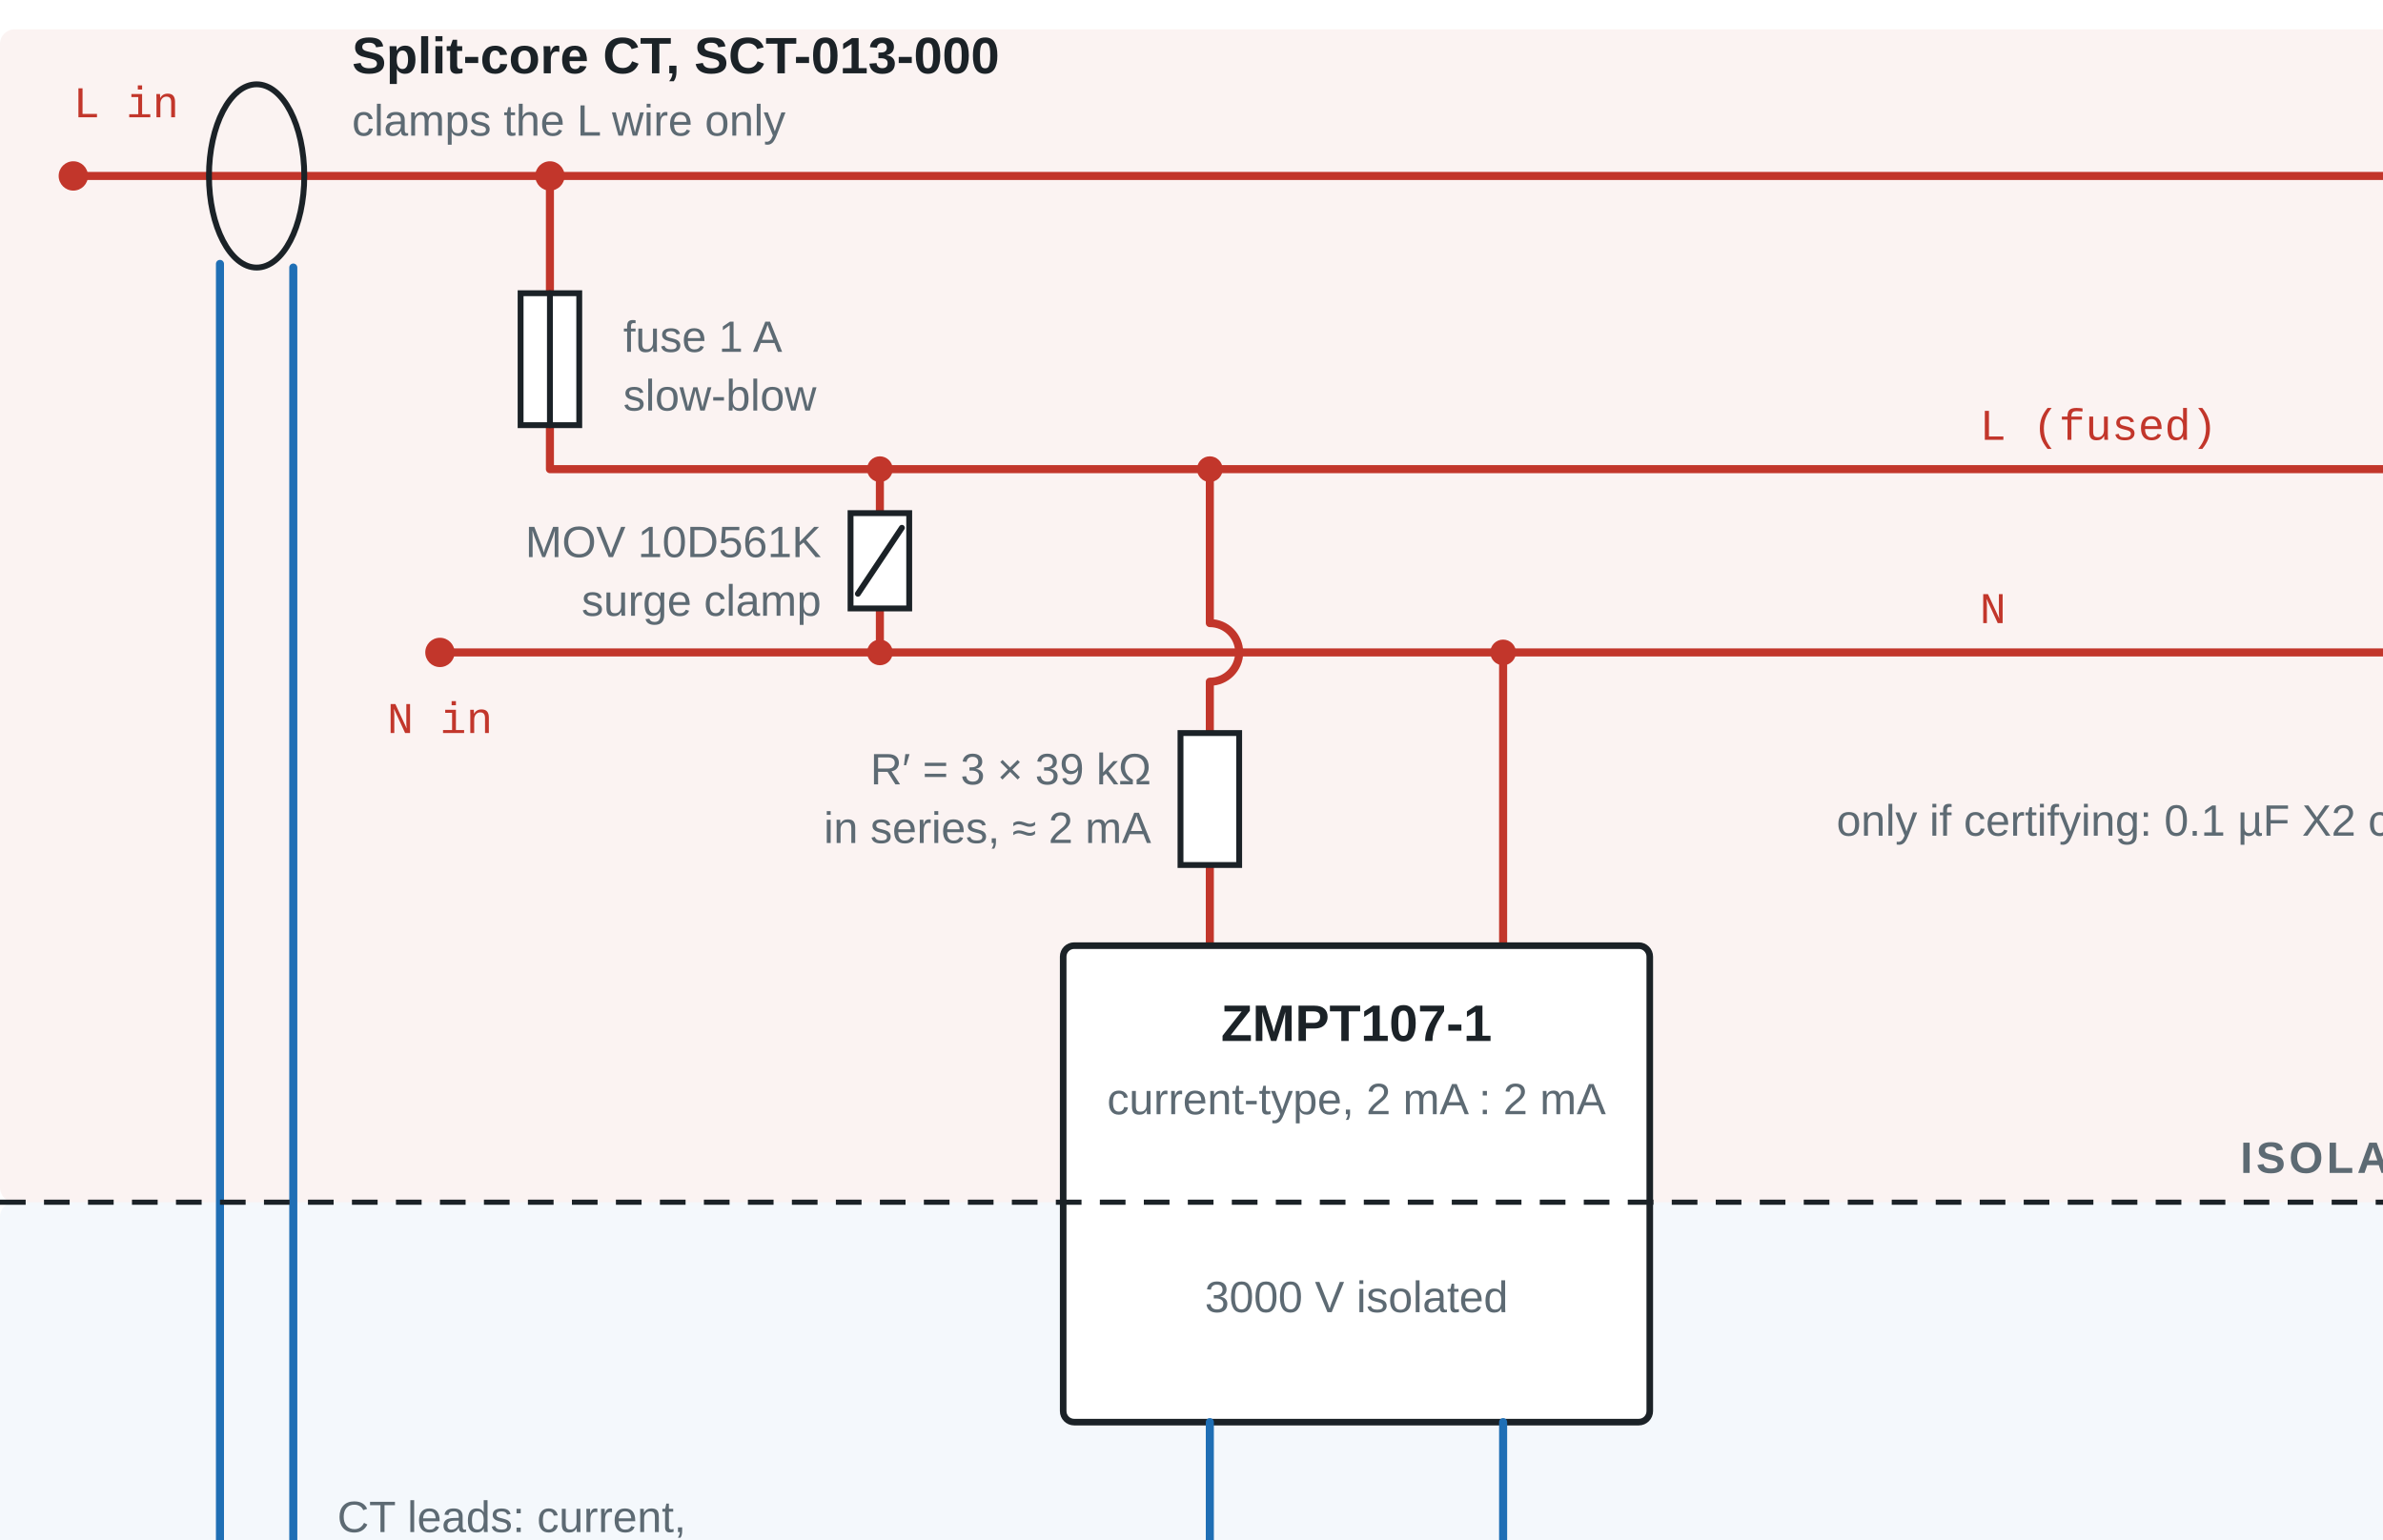
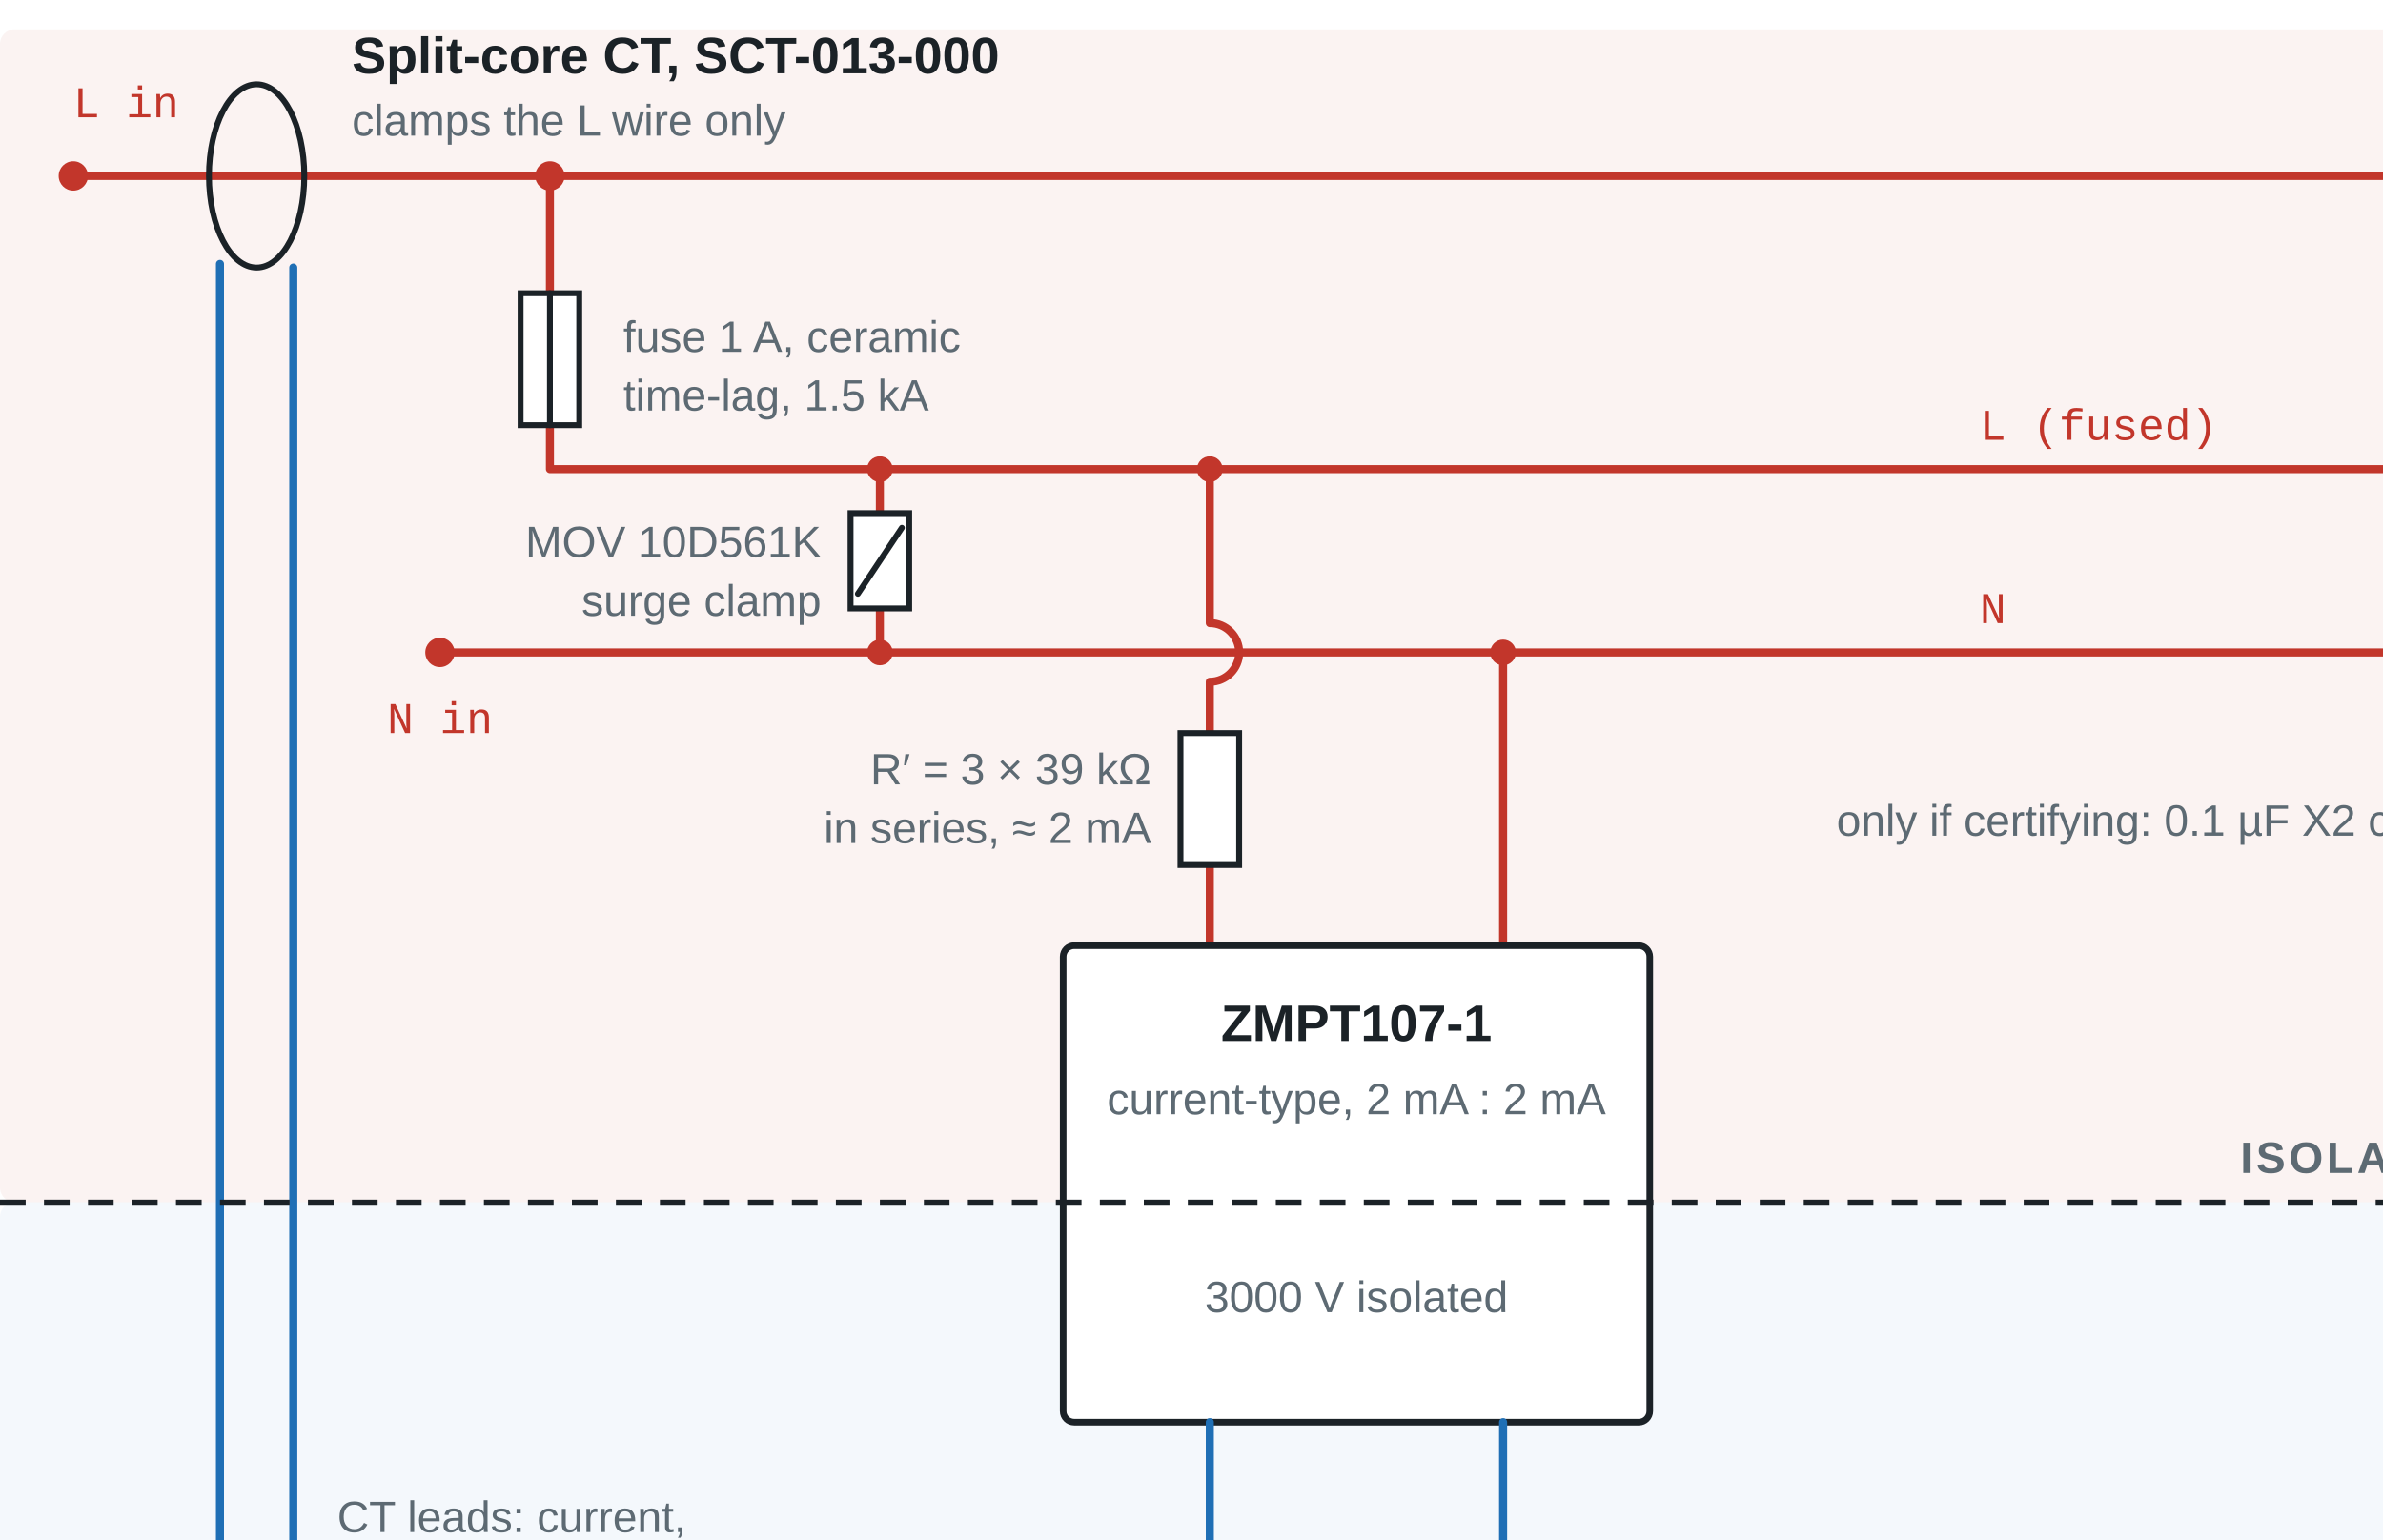
<svg xmlns="http://www.w3.org/2000/svg" xmlns:xlink="http://www.w3.org/1999/xlink" viewBox="20 12 650 420" width="2600" height="1680">
  <style>
.zone-m{fill:#c2362b;fill-opacity:.06}
.zone-l{fill:#1f6fb5;fill-opacity:.05}
.wm,.ws,.wp,.wd{fill:none;stroke-width:2.2;stroke-linecap:round;stroke-linejoin:round}
.wm{stroke:#c2362b}.ws{stroke:#1f6fb5}.wp{stroke:#a9650a}.wd{stroke:#5d6a73;stroke-width:1.8}
.part{fill:#fff;stroke:#1b2227;stroke-width:1.6}
.block{fill:#fff;stroke:#1b2227;stroke-width:1.8}
.thin{fill:none;stroke:#1b2227;stroke-width:1.6;stroke-linecap:round}
.gnd{fill:none;stroke:#1f6fb5;stroke-width:1.8;stroke-linecap:round}
.barrier{stroke:#1b2227;stroke-width:1.4;stroke-dasharray:7 5}
.dot-m{fill:#c2362b}.dot-s{fill:#1f6fb5}.dot-p{fill:#a9650a}
.a-m{fill:#c2362b}.a-s{fill:#1f6fb5}.a-p{fill:#a9650a}.a-d{fill:#5d6a73}
text{fill:#1b2227;font-family:'Liberation Sans',Arial,sans-serif;font-size:13px}
.b{font-weight:700;font-size:14px}
.mono{font-family:'Liberation Mono','Courier New',monospace;font-size:12px}
.dim{fill:#5d6a73;font-size:12px}
.zone-label{fill:#5d6a73;font-size:12px;letter-spacing:.08em;font-weight:700}
.tm{fill:#c2362b}.ts{fill:#1f6fb5}.tp{fill:#a9650a}
.core{fill:#cfd6db;stroke:#1b2227;stroke-width:1.6;fill-rule:evenodd}
.turn{stroke:#1f6fb5;stroke-width:3;stroke-linecap:round;fill:none}
.flux{fill:none;stroke:#5d6a73;stroke-width:2;stroke-dasharray:6 5}
.badge{fill:#1b2227}
.badge-t{fill:#fff;font-weight:700;font-size:12px;text-anchor:middle}
.grid{stroke:#cfd6db;stroke-width:1;fill:none}
.axis{stroke:#5d6a73;stroke-width:1.2;fill:none}
.curve{fill:none;stroke:#1f6fb5;stroke-width:2.6}
.wave-in{fill:none;stroke:#5d6a73;stroke-width:1.4;stroke-linejoin:round}
.wave-out{fill:none;stroke:#1f6fb5;stroke-width:2.6}
.band-sig{fill:#1f6fb5;fill-opacity:.13}
.band-noise{fill:#c2362b;fill-opacity:.10}
.vline{stroke:#1b2227;stroke-width:1.2;stroke-dasharray:4 4;fill:none}
</style>
  <rect x="-200" y="-200" width="1800" height="1400" fill="#ffffff" />
  <defs>
    <g id="gnd">
      <path class="gnd" d="M0 0 v6 M-9 6 h18 M-6 10 h12 M-3 14 h6" />
    </g>
  </defs>
  <rect class="zone-m" x="20" y="20" width="1160" height="320" rx="4" />
  <rect class="zone-l" x="20" y="340" width="1160" height="475" rx="4" />
  <text class="zone-label tm" x="1160" y="100" text-anchor="end">MAINS SIDE · 230 V · HAZARDOUS</text>
  <text class="zone-label ts" x="1160" y="806" text-anchor="end">LOW-VOLTAGE SIDE</text>
  <path class="wm" d="M40 60 H1150" />
  <polygon class="a-m" points="1148,53 1162,60 1148,67" />
  <circle class="dot-m" cx="40" cy="60" r="4" />
  <text x="40" y="44" class="mono tm">L in</text>
  <text x="1160" y="44" text-anchor="end" class="dim">to home loads (from main MCB →)</text>
  <ellipse class="thin" cx="90" cy="60" rx="13" ry="25" />
  <text x="116" y="32" class="b">Split-core CT, SCT-013-000</text>
  <text x="116" y="49" class="dim">clamps the L wire only</text>
  <path class="ws" d="M80 84 V770 H700" />
  <path class="ws" d="M100 85 V670 H700" />
  <text x="112" y="430" class="dim">CT leads: current,</text>
  <text x="112" y="446" class="dim">mA-level, isolated</text>
  <circle class="dot-m" cx="170" cy="60" r="4" />
  <path class="wm" d="M170 60 V92 M170 128 V140 H1010 V270" />
  <rect class="part" x="162" y="92" width="16" height="36" />
  <path class="thin" d="M170 92 V128" />
-   <text x="190" y="108" class="dim">fuse 1 A</text>
-   <text x="190" y="124" class="dim">slow-blow</text>
+   <text x="190" y="108" class="dim">fuse 1 A, ceramic</text>
+   <text x="190" y="124" class="dim">time-lag, 1.5 kA</text>
  <text x="560" y="132" class="mono tm">L (fused)</text>
  <circle class="dot-m" cx="140" cy="190" r="4" />
  <text x="140" y="212" text-anchor="middle" class="mono tm">N in</text>
  <path class="wm" d="M140 190 H910 V270" />
  <text x="560" y="182" class="mono tm">N</text>
  <path class="wm" d="M260 140 V152 M260 178 V190" />
  <rect class="part" x="252" y="152" width="16" height="26" />
  <path class="thin" d="M254 174 L266 156" />
  <circle class="dot-m" cx="260" cy="140" r="3.5" />
  <circle class="dot-m" cx="260" cy="190" r="3.5" />
  <text x="244" y="164" text-anchor="end" class="dim">MOV 10D561K</text>
  <text x="244" y="180" text-anchor="end" class="dim">surge clamp</text>
  <circle class="dot-m" cx="350" cy="140" r="3.5" />
  <path class="wm" d="M350 140 V182 A8 8 0 0 1 350 198 V212 M350 248 V270" />
  <rect class="part" x="342" y="212" width="16" height="36" />
  <text x="334" y="226" text-anchor="end" class="dim">R′ = 3 × 39 kΩ</text>
  <text x="334" y="242" text-anchor="end" class="dim">in series, ≈ 2 mA</text>
  <circle class="dot-m" cx="430" cy="190" r="3.5" />
  <path class="wm" d="M430 190 V270" />
  <rect class="block" x="310" y="270" width="160" height="130" rx="3" />
  <text x="390" y="296" text-anchor="middle" class="b">ZMPT107-1</text>
  <text x="390" y="316" text-anchor="middle" class="dim">current-type, 2 mA : 2 mA</text>
  <text x="390" y="370" text-anchor="middle" class="dim">3000 V isolated</text>
  <rect class="block" x="880" y="270" width="160" height="130" rx="3" />
  <text x="960" y="296" text-anchor="middle" class="b">HLK-5M05</text>
  <text x="960" y="316" text-anchor="middle" class="dim">85–265 V AC in, 5 V out</text>
  <text x="960" y="370" text-anchor="middle" class="dim">isolated, 1 A</text>
  <text x="700" y="240" text-anchor="middle" class="dim">only if certifying: 0.1 µF X2 cap + 10–30 mH choke at the HLK input</text>
  <line class="barrier" x1="20" y1="340" x2="1180" y2="340" />
  <text x="700" y="332" text-anchor="middle" class="zone-label">ISOLATION BARRIER</text>
  <path class="ws" d="M430 400 V520 H700" />
  <path class="ws" d="M350 400 V620 H700" />
  <path class="ws" d="M470 520 V530 M470 558 V582 M470 610 V620 M470 570 H500" />
  <rect class="part" x="462" y="530" width="16" height="28" />
  <rect class="part" x="462" y="582" width="16" height="28" />
  <circle class="dot-s" cx="470" cy="520" r="3.5" />
  <circle class="dot-s" cx="470" cy="570" r="3.5" />
  <circle class="dot-s" cx="470" cy="620" r="3.5" />
  <use xlink:href="#gnd" x="500" y="570" />
  <text x="456" y="548" text-anchor="end" class="dim">25 Ω</text>
  <text x="456" y="600" text-anchor="end" class="dim">25 Ω</text>
  <text x="514" y="566" class="dim">AGND</text>
  <rect class="part" x="540" y="512" width="36" height="16" />
  <rect class="part" x="540" y="612" width="36" height="16" />
  <text x="558" y="504" text-anchor="middle" class="dim">1 kΩ</text>
  <text x="558" y="604" text-anchor="middle" class="dim">1 kΩ</text>
  <circle class="dot-s" cx="620" cy="520" r="3.5" />
  <circle class="dot-s" cx="620" cy="620" r="3.5" />
  <path class="ws" d="M620 520 V566 M620 574 V620" />
  <path class="thin" d="M608 566 H632 M608 574 H632" />
  <text x="640" y="574" class="dim">10 nF</text>
  <text x="342" y="486" text-anchor="end" class="b ts">VOLTAGE</text>
  <text x="342" y="504" text-anchor="end" class="dim">CH2, gain 2</text>
  <path class="ws" d="M470 670 V680 M470 708 V732 M470 760 V770 M470 720 H500" />
  <rect class="part" x="462" y="680" width="16" height="28" />
  <rect class="part" x="462" y="732" width="16" height="28" />
  <circle class="dot-s" cx="470" cy="670" r="3.5" />
  <circle class="dot-s" cx="470" cy="720" r="3.5" />
  <circle class="dot-s" cx="470" cy="770" r="3.5" />
  <use xlink:href="#gnd" x="500" y="720" />
  <text x="456" y="698" text-anchor="end" class="dim">6.49 Ω</text>
  <text x="456" y="750" text-anchor="end" class="dim">6.49 Ω</text>
  <text x="514" y="716" class="dim">AGND</text>
  <rect class="part" x="540" y="662" width="36" height="16" />
  <rect class="part" x="540" y="762" width="36" height="16" />
  <text x="558" y="654" text-anchor="middle" class="dim">1 kΩ</text>
  <text x="558" y="754" text-anchor="middle" class="dim">1 kΩ</text>
  <circle class="dot-s" cx="620" cy="670" r="3.5" />
  <circle class="dot-s" cx="620" cy="770" r="3.5" />
  <path class="ws" d="M620 670 V716 M620 724 V770" />
  <path class="thin" d="M608 716 H632 M608 724 H632" />
  <text x="640" y="724" class="dim">10 nF</text>
  <text x="116" y="650" class="b ts">CURRENT</text>
  <text x="116" y="666" class="dim" dy="-0">CH1, gain 1</text>
  <text x="116" y="692" class="dim">burden 2 × 6.49 Ω ≈ 13 Ω</text>
  <rect class="block" x="700" y="470" width="180" height="320" rx="3" />
  <text x="790" y="490" text-anchor="middle" class="b">ADS131M04</text>
  <text x="790" y="508" text-anchor="middle" class="dim">24-bit Δ-Σ · 8 kSPS</text>
  <text x="710" y="524" class="mono">CH2 +  voltage</text>
  <text x="710" y="624" class="mono">CH2 −</text>
  <text x="710" y="574" class="mono dim">CH0, CH3 spare</text>
  <text x="710" y="674" class="mono">CH1 +  current</text>
  <text x="710" y="774" class="mono">CH1 −</text>
  <text x="790" y="716" text-anchor="middle" class="mono dim">1 µF AVDD, 1 µF DVDD</text>
  <text x="790" y="734" text-anchor="middle" class="mono dim">220 nF CAP · AGND=DGND</text>
+   <text x="790" y="752" text-anchor="middle" class="mono dim">clamps (SBAA506): not drawn</text>
  <path class="wp" d="M910 400 V402" />
  <use xlink:href="#gnd" x="910" y="400" />
  <text x="924" y="420" class="mono dim">0 V</text>
  <path class="wp" d="M1010 400 V500 M1010 426 H880" />
  <circle class="dot-p" cx="1010" cy="426" r="3.5" />
  <polygon class="a-p" points="1004,490 1010,500 1016,490" />
  <text x="1020" y="416" class="mono tp">+5 V</text>
  <text x="1020" y="462" class="mono tp">5V pin</text>
  <text x="1020" y="480" class="dim">DevKitC makes 3.3 V</text>
  <rect class="block" x="740" y="412" width="140" height="28" rx="3" />
  <text x="810" y="431" text-anchor="middle" class="dim">LP5907 3.3 V</text>
  <path class="wp" d="M810 440 V462" />
  <polygon class="a-p" points="804,460 810,470 816,460" />
  <text x="822" y="460" class="mono tp">AVDD · DVDD</text>
  <rect class="block" x="1000" y="500" width="170" height="290" rx="3" />
  <text x="1085" y="524" text-anchor="middle" class="b">ESP32-S3 DevKitC</text>
  <text x="1085" y="542" text-anchor="middle" class="dim">N16R8 module</text>
  <text x="1085" y="574" text-anchor="middle" class="dim">calibration + DSP</text>
  <text x="1085" y="592" text-anchor="middle" class="dim">P · Q · RMS · harmonics</text>
  <text x="1085" y="610" text-anchor="middle" class="dim">event detection</text>
  <text x="1085" y="628" text-anchor="middle" class="dim">PSRAM waveform buffer</text>
  <text x="1085" y="656" text-anchor="middle" class="dim">makes CLKIN 8.192 MHz</text>
  <text x="1085" y="774" text-anchor="middle" class="dim">Wi-Fi · MQTT/TLS → cloud</text>
  <path class="wd" d="M1000 550 H884" />
  <polygon class="a-d" points="892,544 880,550 892,556" />
  <text x="940" y="543" text-anchor="middle" class="mono">SCLK</text>
  <path class="wd" d="M1000 580 H884" />
  <polygon class="a-d" points="892,574 880,580 892,586" />
  <text x="940" y="573" text-anchor="middle" class="mono">MOSI</text>
  <path class="wd" d="M880 610 H996" />
  <polygon class="a-d" points="988,604 1000,610 988,616" />
  <text x="940" y="603" text-anchor="middle" class="mono">MISO</text>
  <path class="wd" d="M1000 640 H884" />
  <polygon class="a-d" points="892,634 880,640 892,646" />
  <text x="940" y="633" text-anchor="middle" class="mono">CS</text>
  <path class="wd" d="M880 670 H996" />
  <polygon class="a-d" points="988,664 1000,670 988,676" />
  <text x="940" y="663" text-anchor="middle" class="mono">DRDY</text>
  <path class="wd" d="M1000 700 H884" />
  <polygon class="a-d" points="892,694 880,700 892,706" />
  <text x="940" y="693" text-anchor="middle" class="mono">CLKIN</text>
  <path class="wd" d="M1000 730 H884" />
  <polygon class="a-d" points="892,724 880,730 892,736" />
  <text x="940" y="723" text-anchor="middle" class="mono">SYNC/RESET</text>
</svg>
